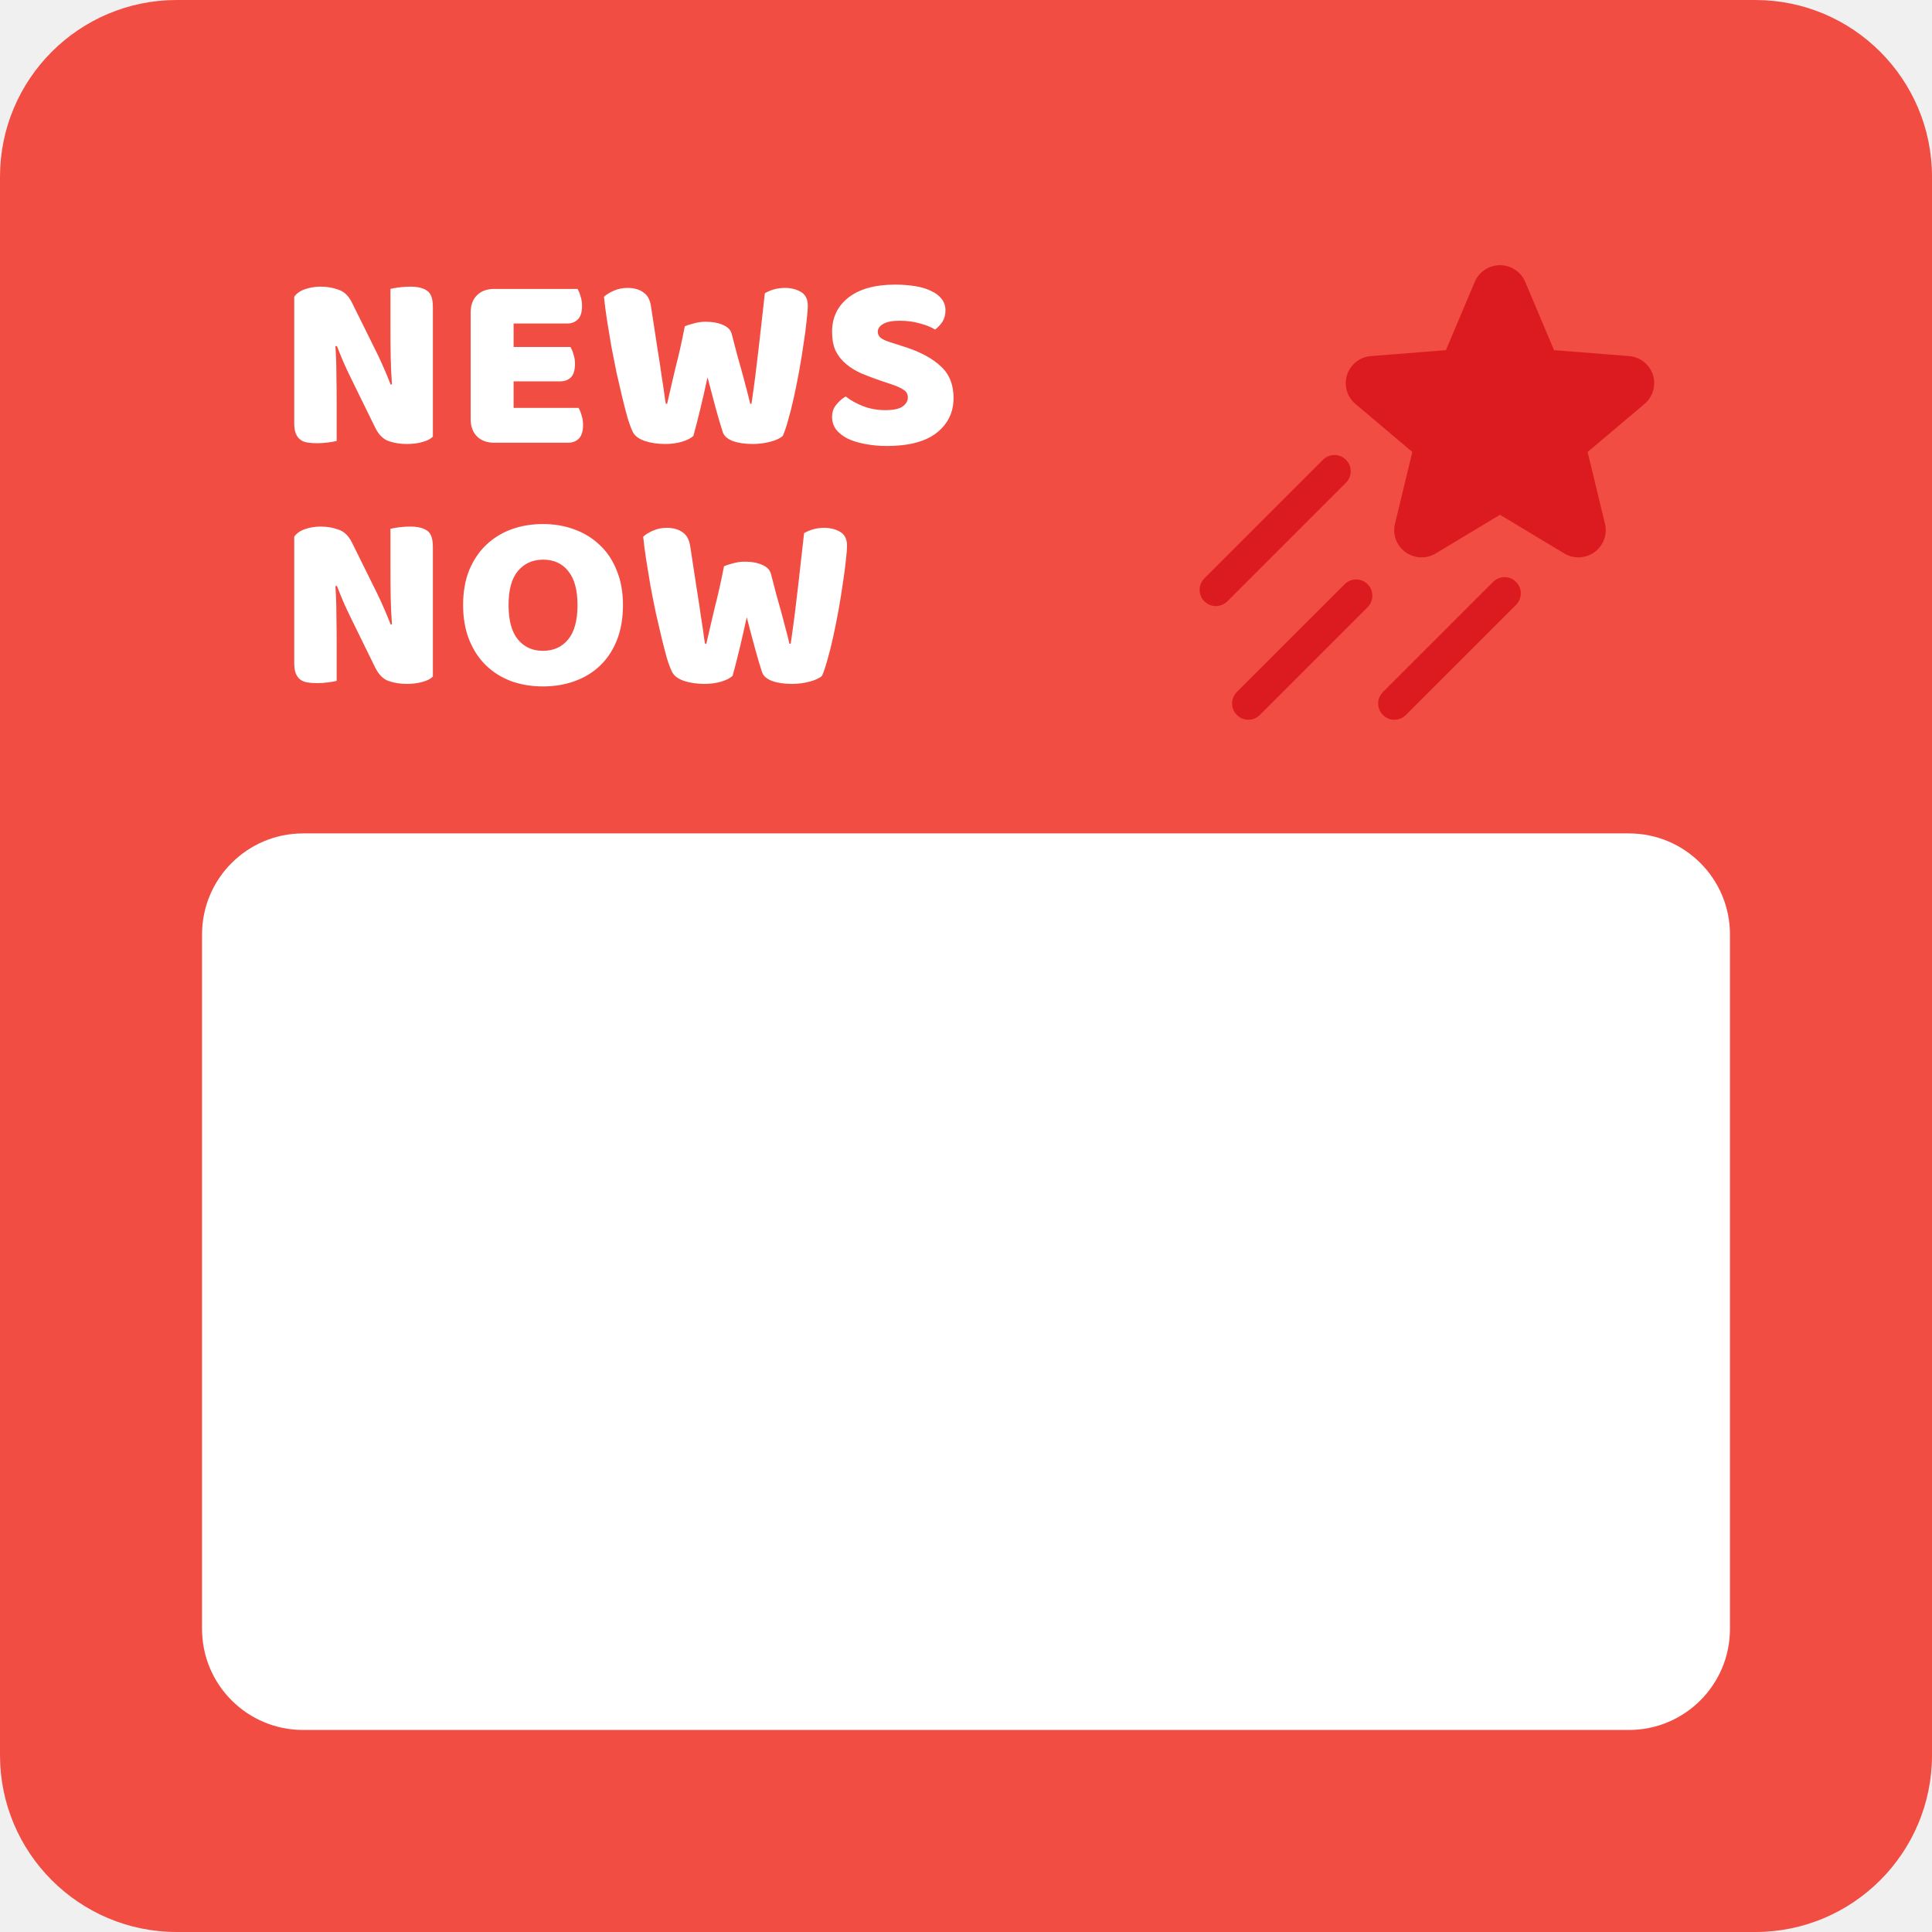
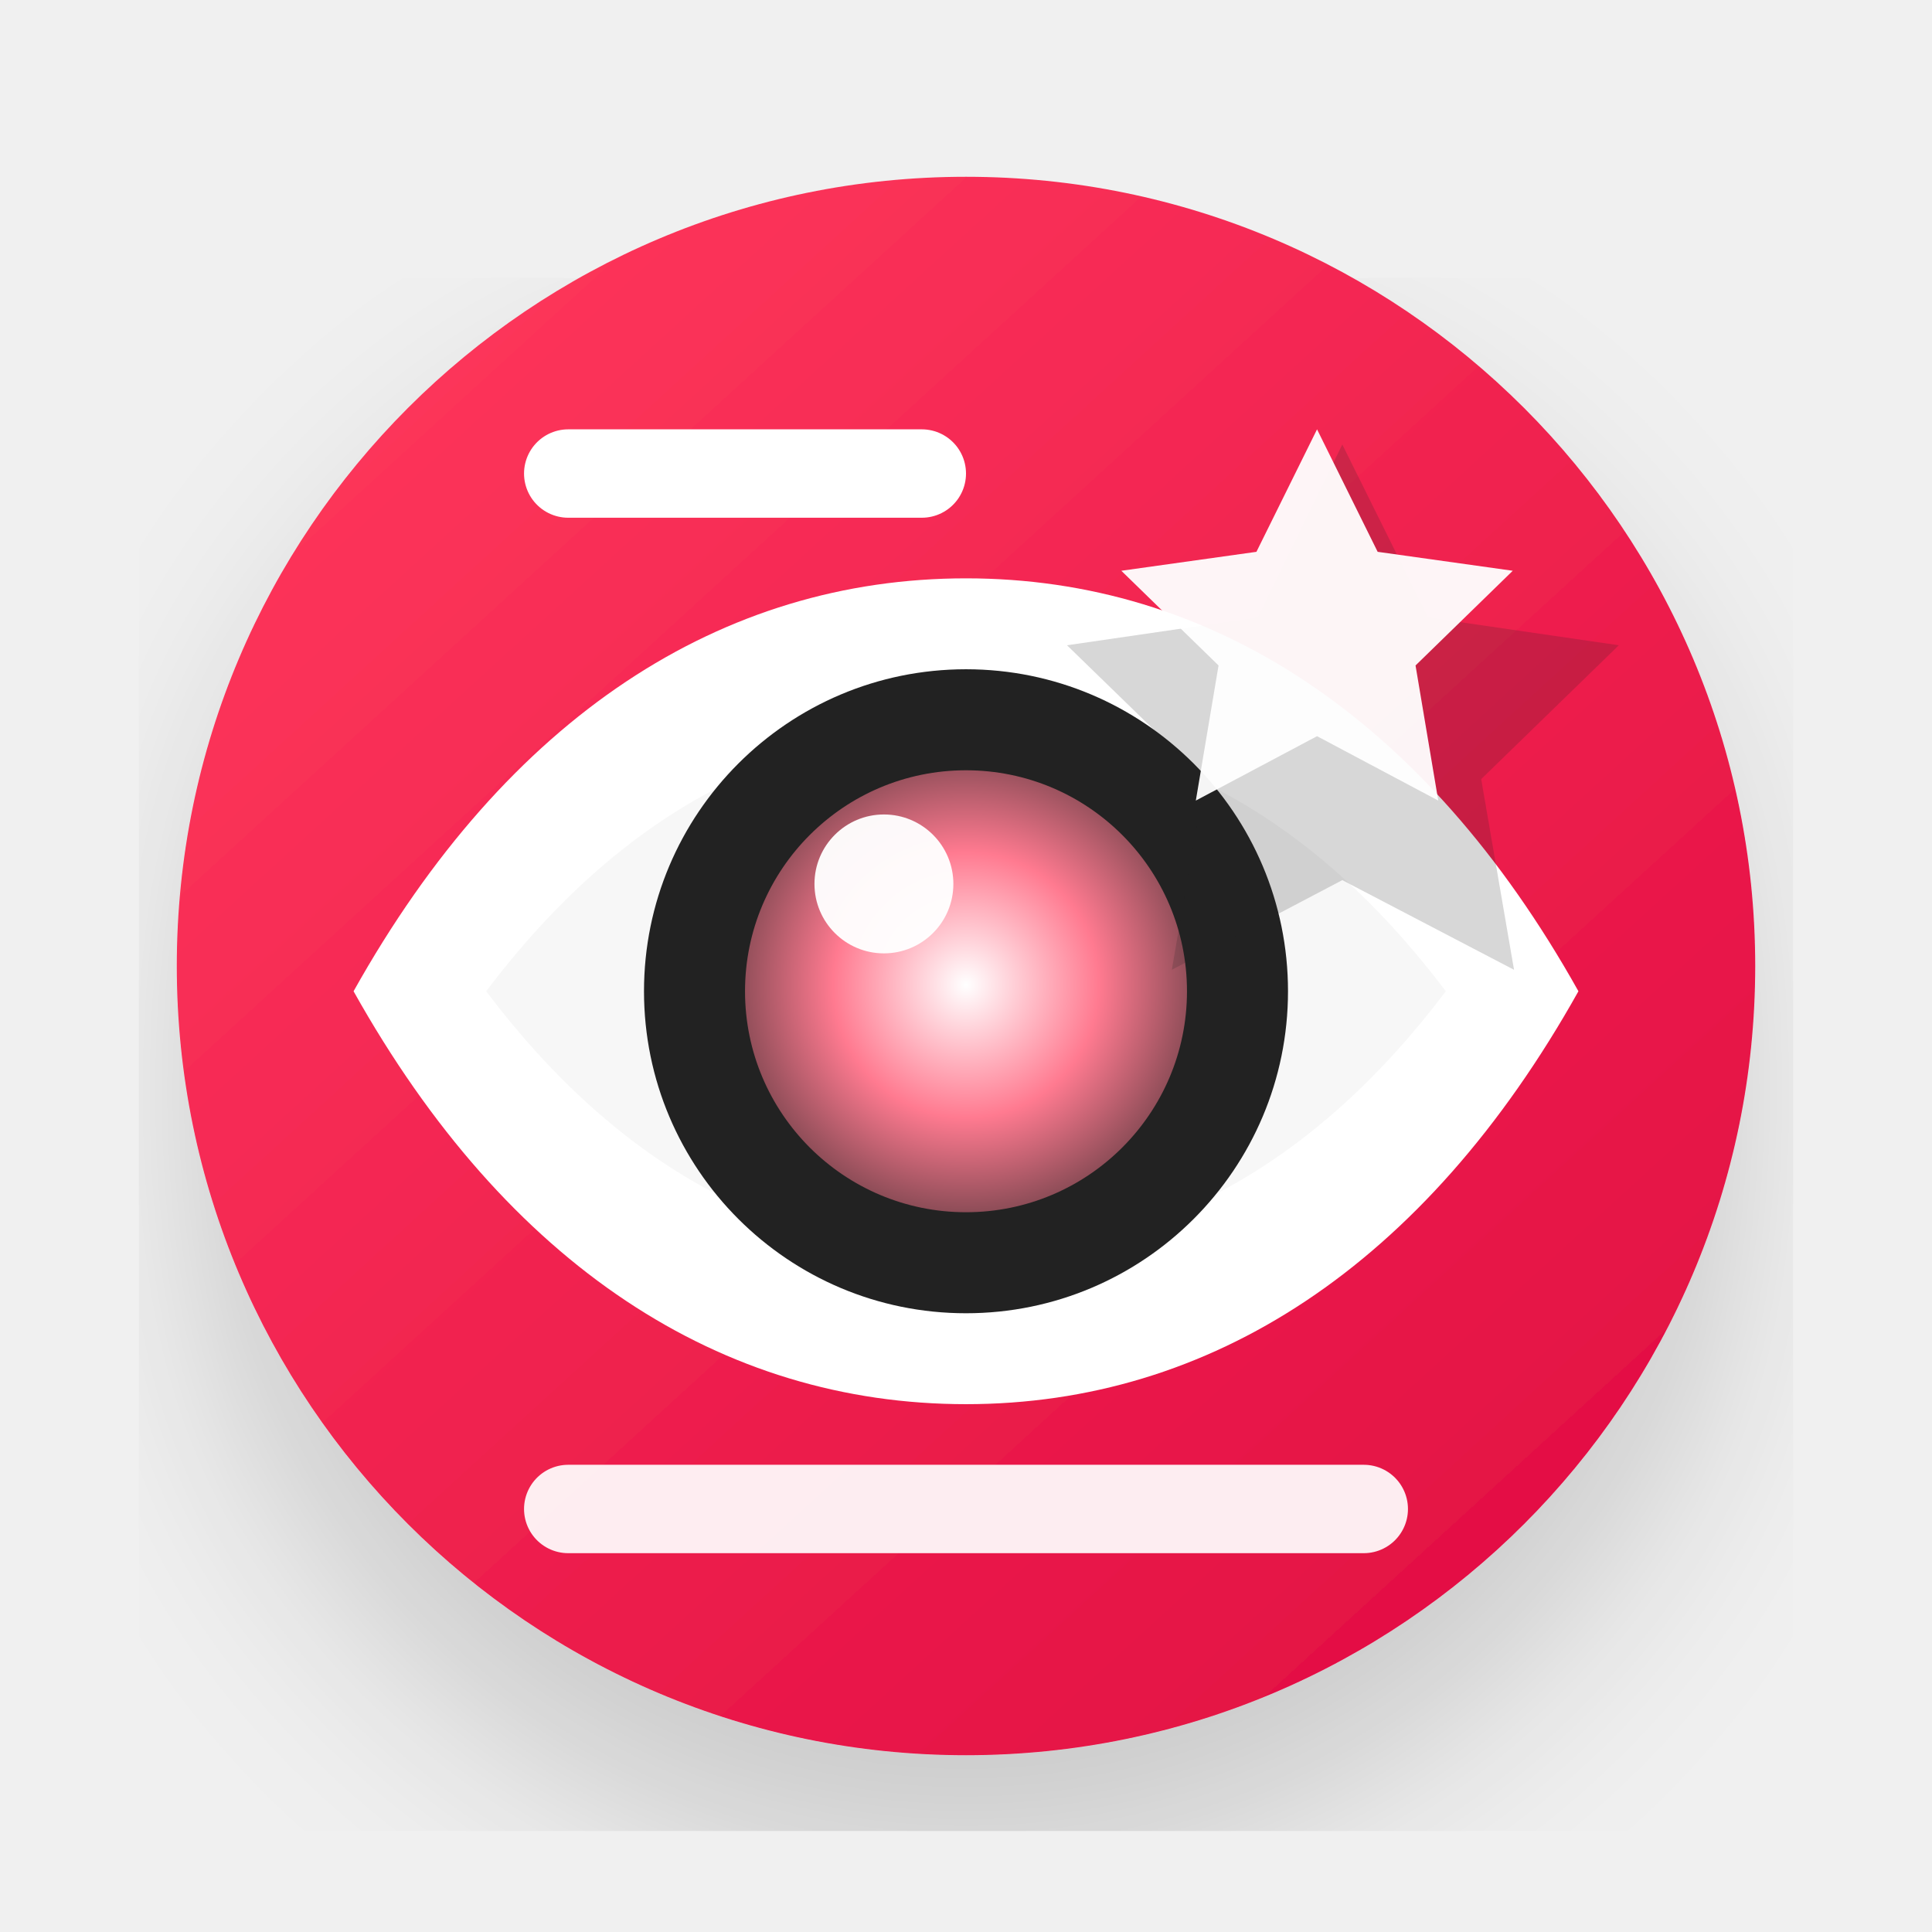
<svg xmlns="http://www.w3.org/2000/svg" width="153" height="153" viewBox="0 0 153 153" fill="none">
-   <rect width="153" height="153" rx="14" fill="#F14D42" />
-   <path d="M34.28 34.58C34.093 34.767 33.82 34.907 33.46 35C33.113 35.107 32.693 35.16 32.2 35.16C31.707 35.16 31.24 35.087 30.8 34.94C30.36 34.793 30 34.44 29.72 33.88L27.74 29.84C27.54 29.427 27.36 29.04 27.2 28.68C27.04 28.307 26.867 27.88 26.68 27.4L26.56 27.42C26.613 28.14 26.64 28.873 26.64 29.62C26.653 30.367 26.66 31.1 26.66 31.82V34.92C26.513 34.96 26.287 35 25.98 35.04C25.687 35.08 25.393 35.1 25.1 35.1C24.807 35.1 24.547 35.08 24.32 35.04C24.093 35 23.907 34.92 23.76 34.8C23.613 34.68 23.5 34.52 23.42 34.32C23.34 34.107 23.3 33.833 23.3 33.5V23.5C23.487 23.233 23.773 23.033 24.16 22.9C24.547 22.767 24.96 22.7 25.4 22.7C25.893 22.7 26.36 22.78 26.8 22.94C27.253 23.087 27.613 23.433 27.88 23.98L29.88 28.02C30.08 28.433 30.26 28.827 30.42 29.2C30.58 29.56 30.753 29.98 30.94 30.46L31.04 30.44C30.987 29.72 30.953 29 30.94 28.28C30.927 27.56 30.92 26.84 30.92 26.12V22.88C31.067 22.84 31.287 22.8 31.58 22.76C31.887 22.72 32.187 22.7 32.48 22.7C33.067 22.7 33.513 22.807 33.82 23.02C34.127 23.22 34.28 23.647 34.28 24.3V34.58ZM37.274 24.74C37.274 24.167 37.441 23.713 37.774 23.38C38.108 23.047 38.561 22.88 39.134 22.88H45.734C45.828 23.027 45.908 23.22 45.974 23.46C46.054 23.7 46.094 23.953 46.094 24.22C46.094 24.727 45.981 25.087 45.754 25.3C45.541 25.513 45.254 25.62 44.894 25.62H40.674V27.48H45.174C45.268 27.627 45.348 27.82 45.414 28.06C45.494 28.287 45.534 28.533 45.534 28.8C45.534 29.307 45.428 29.667 45.214 29.88C45.001 30.093 44.714 30.2 44.354 30.2H40.674V32.3H45.814C45.908 32.447 45.988 32.64 46.054 32.88C46.134 33.12 46.174 33.373 46.174 33.64C46.174 34.147 46.061 34.513 45.834 34.74C45.621 34.953 45.334 35.06 44.974 35.06H39.134C38.561 35.06 38.108 34.893 37.774 34.56C37.441 34.227 37.274 33.773 37.274 33.2V24.74ZM54.231 25.84C54.378 25.773 54.605 25.7 54.911 25.62C55.231 25.527 55.551 25.48 55.871 25.48C56.431 25.48 56.898 25.567 57.271 25.74C57.645 25.9 57.871 26.14 57.951 26.46C58.098 27.007 58.231 27.52 58.351 28C58.485 28.467 58.611 28.92 58.731 29.36C58.851 29.787 58.965 30.213 59.071 30.64C59.191 31.067 59.305 31.513 59.411 31.98H59.511C59.631 31.167 59.738 30.393 59.831 29.66C59.925 28.913 60.011 28.187 60.091 27.48C60.171 26.76 60.251 26.053 60.331 25.36C60.411 24.653 60.491 23.94 60.571 23.22C61.065 22.94 61.591 22.8 62.151 22.8C62.645 22.8 63.071 22.907 63.431 23.12C63.791 23.333 63.971 23.693 63.971 24.2C63.971 24.493 63.938 24.913 63.871 25.46C63.818 25.993 63.738 26.593 63.631 27.26C63.538 27.927 63.425 28.627 63.291 29.36C63.158 30.093 63.018 30.793 62.871 31.46C62.725 32.127 62.571 32.733 62.411 33.28C62.265 33.813 62.125 34.227 61.991 34.52C61.791 34.707 61.465 34.86 61.011 34.98C60.558 35.1 60.091 35.16 59.611 35.16C58.985 35.16 58.451 35.08 58.011 34.92C57.585 34.747 57.325 34.507 57.231 34.2C57.058 33.667 56.871 33.033 56.671 32.3C56.471 31.567 56.258 30.76 56.031 29.88C55.845 30.747 55.651 31.593 55.451 32.42C55.251 33.247 55.071 33.947 54.911 34.52C54.711 34.707 54.411 34.86 54.011 34.98C53.611 35.1 53.171 35.16 52.691 35.16C52.091 35.16 51.545 35.08 51.051 34.92C50.571 34.747 50.258 34.507 50.111 34.2C49.991 33.96 49.858 33.607 49.711 33.14C49.578 32.66 49.438 32.12 49.291 31.52C49.145 30.907 48.991 30.247 48.831 29.54C48.685 28.833 48.545 28.127 48.411 27.42C48.291 26.713 48.178 26.027 48.071 25.36C47.965 24.68 47.885 24.06 47.831 23.5C48.018 23.327 48.278 23.167 48.611 23.02C48.945 22.873 49.305 22.8 49.691 22.8C50.198 22.8 50.611 22.913 50.931 23.14C51.265 23.353 51.471 23.72 51.551 24.24C51.765 25.6 51.938 26.733 52.071 27.64C52.218 28.547 52.331 29.293 52.411 29.88C52.505 30.453 52.571 30.9 52.611 31.22C52.651 31.54 52.691 31.793 52.731 31.98H52.831C52.951 31.447 53.065 30.953 53.171 30.5C53.278 30.047 53.385 29.593 53.491 29.14C53.611 28.673 53.731 28.18 53.851 27.66C53.971 27.127 54.098 26.52 54.231 25.84ZM69.835 30.18C69.248 29.98 68.715 29.78 68.234 29.58C67.754 29.367 67.341 29.113 66.995 28.82C66.648 28.527 66.374 28.18 66.174 27.78C65.988 27.367 65.894 26.867 65.894 26.28C65.894 25.147 66.328 24.24 67.195 23.56C68.075 22.88 69.301 22.54 70.874 22.54C71.448 22.54 71.981 22.58 72.475 22.66C72.968 22.74 73.388 22.867 73.734 23.04C74.094 23.2 74.374 23.413 74.575 23.68C74.775 23.933 74.874 24.233 74.874 24.58C74.874 24.927 74.794 25.227 74.635 25.48C74.475 25.72 74.281 25.927 74.055 26.1C73.761 25.913 73.368 25.753 72.874 25.62C72.381 25.473 71.841 25.4 71.254 25.4C70.654 25.4 70.215 25.487 69.934 25.66C69.654 25.82 69.514 26.027 69.514 26.28C69.514 26.48 69.601 26.647 69.775 26.78C69.948 26.9 70.208 27.013 70.555 27.12L71.615 27.46C72.868 27.86 73.828 28.373 74.495 29C75.174 29.613 75.514 30.453 75.514 31.52C75.514 32.653 75.068 33.573 74.174 34.28C73.281 34.973 71.968 35.32 70.234 35.32C69.621 35.32 69.048 35.267 68.514 35.16C67.995 35.067 67.534 34.927 67.135 34.74C66.748 34.54 66.441 34.3 66.215 34.02C66.001 33.727 65.894 33.393 65.894 33.02C65.894 32.633 66.008 32.307 66.234 32.04C66.461 31.76 66.708 31.547 66.975 31.4C67.348 31.693 67.801 31.947 68.335 32.16C68.881 32.373 69.475 32.48 70.115 32.48C70.768 32.48 71.228 32.38 71.495 32.18C71.761 31.98 71.894 31.747 71.894 31.48C71.894 31.213 71.788 31.013 71.575 30.88C71.361 30.733 71.061 30.593 70.674 30.46L69.835 30.18ZM34.28 53.58C34.093 53.767 33.82 53.907 33.46 54C33.113 54.107 32.693 54.16 32.2 54.16C31.707 54.16 31.24 54.087 30.8 53.94C30.36 53.793 30 53.44 29.72 52.88L27.74 48.84C27.54 48.427 27.36 48.04 27.2 47.68C27.04 47.307 26.867 46.88 26.68 46.4L26.56 46.42C26.613 47.14 26.64 47.873 26.64 48.62C26.653 49.367 26.66 50.1 26.66 50.82V53.92C26.513 53.96 26.287 54 25.98 54.04C25.687 54.08 25.393 54.1 25.1 54.1C24.807 54.1 24.547 54.08 24.32 54.04C24.093 54 23.907 53.92 23.76 53.8C23.613 53.68 23.5 53.52 23.42 53.32C23.34 53.107 23.3 52.833 23.3 52.5V42.5C23.487 42.233 23.773 42.033 24.16 41.9C24.547 41.767 24.96 41.7 25.4 41.7C25.893 41.7 26.36 41.78 26.8 41.94C27.253 42.087 27.613 42.433 27.88 42.98L29.88 47.02C30.08 47.433 30.26 47.827 30.42 48.2C30.58 48.56 30.753 48.98 30.94 49.46L31.04 49.44C30.987 48.72 30.953 48 30.94 47.28C30.927 46.56 30.92 45.84 30.92 45.12V41.88C31.067 41.84 31.287 41.8 31.58 41.76C31.887 41.72 32.187 41.7 32.48 41.7C33.067 41.7 33.513 41.807 33.82 42.02C34.127 42.22 34.28 42.647 34.28 43.3V53.58ZM36.674 47.92C36.674 46.88 36.834 45.96 37.154 45.16C37.488 44.36 37.934 43.693 38.494 43.16C39.068 42.613 39.734 42.2 40.494 41.92C41.268 41.64 42.101 41.5 42.994 41.5C43.888 41.5 44.714 41.64 45.474 41.92C46.248 42.2 46.921 42.613 47.494 43.16C48.068 43.693 48.514 44.36 48.834 45.16C49.168 45.96 49.334 46.88 49.334 47.92C49.334 48.96 49.174 49.887 48.854 50.7C48.534 51.5 48.088 52.173 47.514 52.72C46.954 53.253 46.288 53.66 45.514 53.94C44.741 54.22 43.901 54.36 42.994 54.36C42.088 54.36 41.248 54.22 40.474 53.94C39.701 53.647 39.034 53.227 38.474 52.68C37.914 52.133 37.474 51.46 37.154 50.66C36.834 49.86 36.674 48.947 36.674 47.92ZM40.274 47.92C40.274 49.133 40.521 50.04 41.014 50.64C41.508 51.24 42.168 51.54 42.994 51.54C43.834 51.54 44.501 51.24 44.994 50.64C45.488 50.04 45.734 49.133 45.734 47.92C45.734 46.72 45.488 45.82 44.994 45.22C44.514 44.62 43.854 44.32 43.014 44.32C42.188 44.32 41.521 44.62 41.014 45.22C40.521 45.807 40.274 46.707 40.274 47.92ZM57.337 44.84C57.483 44.773 57.71 44.7 58.017 44.62C58.337 44.527 58.657 44.48 58.977 44.48C59.537 44.48 60.003 44.567 60.377 44.74C60.75 44.9 60.977 45.14 61.057 45.46C61.203 46.007 61.337 46.52 61.457 47C61.59 47.467 61.717 47.92 61.837 48.36C61.957 48.787 62.07 49.213 62.177 49.64C62.297 50.067 62.41 50.513 62.517 50.98H62.617C62.737 50.167 62.843 49.393 62.937 48.66C63.03 47.913 63.117 47.187 63.197 46.48C63.277 45.76 63.357 45.053 63.437 44.36C63.517 43.653 63.597 42.94 63.677 42.22C64.17 41.94 64.697 41.8 65.257 41.8C65.75 41.8 66.177 41.907 66.537 42.12C66.897 42.333 67.077 42.693 67.077 43.2C67.077 43.493 67.043 43.913 66.977 44.46C66.923 44.993 66.843 45.593 66.737 46.26C66.643 46.927 66.53 47.627 66.397 48.36C66.263 49.093 66.123 49.793 65.977 50.46C65.83 51.127 65.677 51.733 65.517 52.28C65.37 52.813 65.23 53.227 65.097 53.52C64.897 53.707 64.57 53.86 64.117 53.98C63.663 54.1 63.197 54.16 62.717 54.16C62.09 54.16 61.557 54.08 61.117 53.92C60.69 53.747 60.43 53.507 60.337 53.2C60.163 52.667 59.977 52.033 59.777 51.3C59.577 50.567 59.363 49.76 59.137 48.88C58.95 49.747 58.757 50.593 58.557 51.42C58.357 52.247 58.177 52.947 58.017 53.52C57.817 53.707 57.517 53.86 57.117 53.98C56.717 54.1 56.277 54.16 55.797 54.16C55.197 54.16 54.65 54.08 54.157 53.92C53.677 53.747 53.363 53.507 53.217 53.2C53.097 52.96 52.963 52.607 52.817 52.14C52.683 51.66 52.543 51.12 52.397 50.52C52.25 49.907 52.097 49.247 51.937 48.54C51.79 47.833 51.65 47.127 51.517 46.42C51.397 45.713 51.283 45.027 51.177 44.36C51.07 43.68 50.99 43.06 50.937 42.5C51.123 42.327 51.383 42.167 51.717 42.02C52.05 41.873 52.41 41.8 52.797 41.8C53.303 41.8 53.717 41.913 54.037 42.14C54.37 42.353 54.577 42.72 54.657 43.24C54.87 44.6 55.043 45.733 55.177 46.64C55.323 47.547 55.437 48.293 55.517 48.88C55.61 49.453 55.677 49.9 55.717 50.22C55.757 50.54 55.797 50.793 55.837 50.98H55.937C56.057 50.447 56.17 49.953 56.277 49.5C56.383 49.047 56.49 48.593 56.597 48.14C56.717 47.673 56.837 47.18 56.957 46.66C57.077 46.127 57.203 45.52 57.337 44.84Z" fill="white" />
-   <path d="M130.237 31.988L125.727 35.794L127.103 41.481C127.203 41.892 127.178 42.324 127.033 42.722C126.887 43.12 126.627 43.466 126.285 43.716C125.939 43.97 125.525 44.116 125.096 44.136C124.667 44.156 124.242 44.048 123.874 43.827L118.787 40.766L113.701 43.828C113.333 44.05 112.908 44.158 112.478 44.139C112.049 44.119 111.636 43.972 111.29 43.718C110.947 43.468 110.686 43.122 110.54 42.724C110.395 42.326 110.37 41.894 110.47 41.482L111.846 35.795L107.338 31.988C107.011 31.712 106.774 31.345 106.657 30.934C106.54 30.523 106.548 30.087 106.68 29.68C106.812 29.273 107.062 28.916 107.399 28.652C107.735 28.388 108.142 28.23 108.569 28.199L114.506 27.73L116.79 22.32C116.956 21.929 117.235 21.595 117.59 21.36C117.945 21.125 118.362 21 118.787 21C119.213 21 119.63 21.125 119.985 21.36C120.34 21.595 120.618 21.929 120.785 22.32L123.069 27.73L129.006 28.199C129.432 28.23 129.84 28.388 130.176 28.652C130.512 28.916 130.763 29.273 130.895 29.68C131.027 30.087 131.035 30.523 130.918 30.934C130.801 31.345 130.564 31.712 130.237 31.988ZM106.59 36.409C106.471 36.289 106.329 36.195 106.173 36.13C106.017 36.065 105.85 36.032 105.681 36.032C105.512 36.032 105.344 36.065 105.188 36.13C105.032 36.195 104.89 36.289 104.771 36.409L95.377 45.802C95.135 46.043 95 46.37 95 46.711C95 47.053 95.135 47.38 95.377 47.621C95.618 47.862 95.945 47.998 96.287 47.998C96.628 47.998 96.955 47.862 97.196 47.621L106.59 38.228C106.71 38.109 106.805 37.967 106.869 37.811C106.934 37.655 106.967 37.487 106.967 37.319C106.967 37.15 106.934 36.982 106.869 36.826C106.805 36.67 106.71 36.528 106.59 36.409ZM106.51 46.242L97.948 54.801C97.707 55.042 97.572 55.369 97.572 55.711C97.572 56.052 97.707 56.379 97.948 56.62C98.19 56.861 98.517 56.997 98.858 56.997C99.199 56.997 99.526 56.861 99.768 56.62L108.328 48.06C108.559 47.817 108.686 47.493 108.681 47.158C108.677 46.822 108.542 46.502 108.305 46.265C108.068 46.028 107.747 45.893 107.412 45.889C107.077 45.884 106.753 46.011 106.51 46.242ZM118.243 46.081L109.517 54.804C109.276 55.045 109.14 55.373 109.14 55.714C109.14 56.055 109.276 56.382 109.517 56.623C109.758 56.864 110.086 57 110.427 57C110.768 57 111.095 56.864 111.336 56.623L120.06 47.901C120.302 47.66 120.437 47.333 120.437 46.992C120.438 46.651 120.302 46.323 120.061 46.082C119.82 45.841 119.493 45.705 119.152 45.705C118.811 45.705 118.484 45.84 118.243 46.081Z" fill="#DC1B21" />
-   <rect x="16" y="66" width="121" height="71" rx="8" fill="white" />
+   <defs>
+     <linearGradient id="godeyes-bg" x1="26" y1="20" x2="132" y2="136" gradientUnits="userSpaceOnUse">
+       <stop offset="0" stop-color="#FF385C" />
+       <stop offset="1" stop-color="#E00B41" />
+     </linearGradient>
+     <radialGradient id="godeyes-iris" cx="0" cy="0" r="1" gradientUnits="userSpaceOnUse" gradientTransform="translate(76.5 78) rotate(90) scale(25 25)">
+       <stop offset="0" stop-color="#FFFFFF" />
+       <stop offset="0.42" stop-color="#FF7A90" />
+       <stop offset="1" stop-color="#222222" />
+     </radialGradient>
+     <filter id="soft-shadow" x="11" y="12" width="131" height="133" filterUnits="userSpaceOnUse" color-interpolation-filters="sRGB">
+       <feDropShadow dx="0" dy="10" stdDeviation="8" flood-color="#000000" flood-opacity="0.16" />
+     </filter>
+   </defs>
+   <circle cx="76.5" cy="76.5" r="62.5" fill="url(#godeyes-bg)" filter="url(#soft-shadow)" />
+   <path d="M28 78.5C40.2 56.7 57.2 45.8 76.5 45.8C95.8 45.8 112.8 56.7 125 78.5C112.8 100.3 95.8 111.2 76.5 111.2C57.2 111.2 40.2 100.3 28 78.5Z" fill="white" />
+   <path d="M38.5 78.5C49 64.6 61.7 57.7 76.5 57.7C91.3 57.7 104 64.6 114.5 78.5C104 92.4 91.3 99.3 76.5 99.3C61.7 99.3 49 92.4 38.5 78.5Z" fill="#F7F7F7" />
+   <circle cx="76.5" cy="78.5" r="25.5" fill="#222222" />
+   <circle cx="76.5" cy="78.5" r="17.5" fill="url(#godeyes-iris)" />
+   <circle cx="70" cy="70" r="5.5" fill="white" fill-opacity="0.96" />
+   <path d="M45 37.5H73" stroke="white" stroke-width="7" stroke-linecap="round" />
+   <path d="M45 119.5H108" stroke="white" stroke-width="7" stroke-linecap="round" stroke-opacity="0.92" />
+   <path d="M106.3 35.2L113.1 48.9L128.2 51.1L117.3 61.7L119.9 76.8L106.3 69.7L92.8 76.8L95.4 61.7L84.5 51.1L99.6 48.9L106.3 35.2Z" fill="#222222" fill-opacity="0.18" />
+   <path d="M104.3 34L109.1 43.7L119.8 45.2L112.1 52.7L113.9 63.4L104.3 58.3L94.7 63.4L96.5 52.7L88.8 45.2L99.5 43.7L104.3 34Z" fill="white" fill-opacity="0.95" />
</svg>
